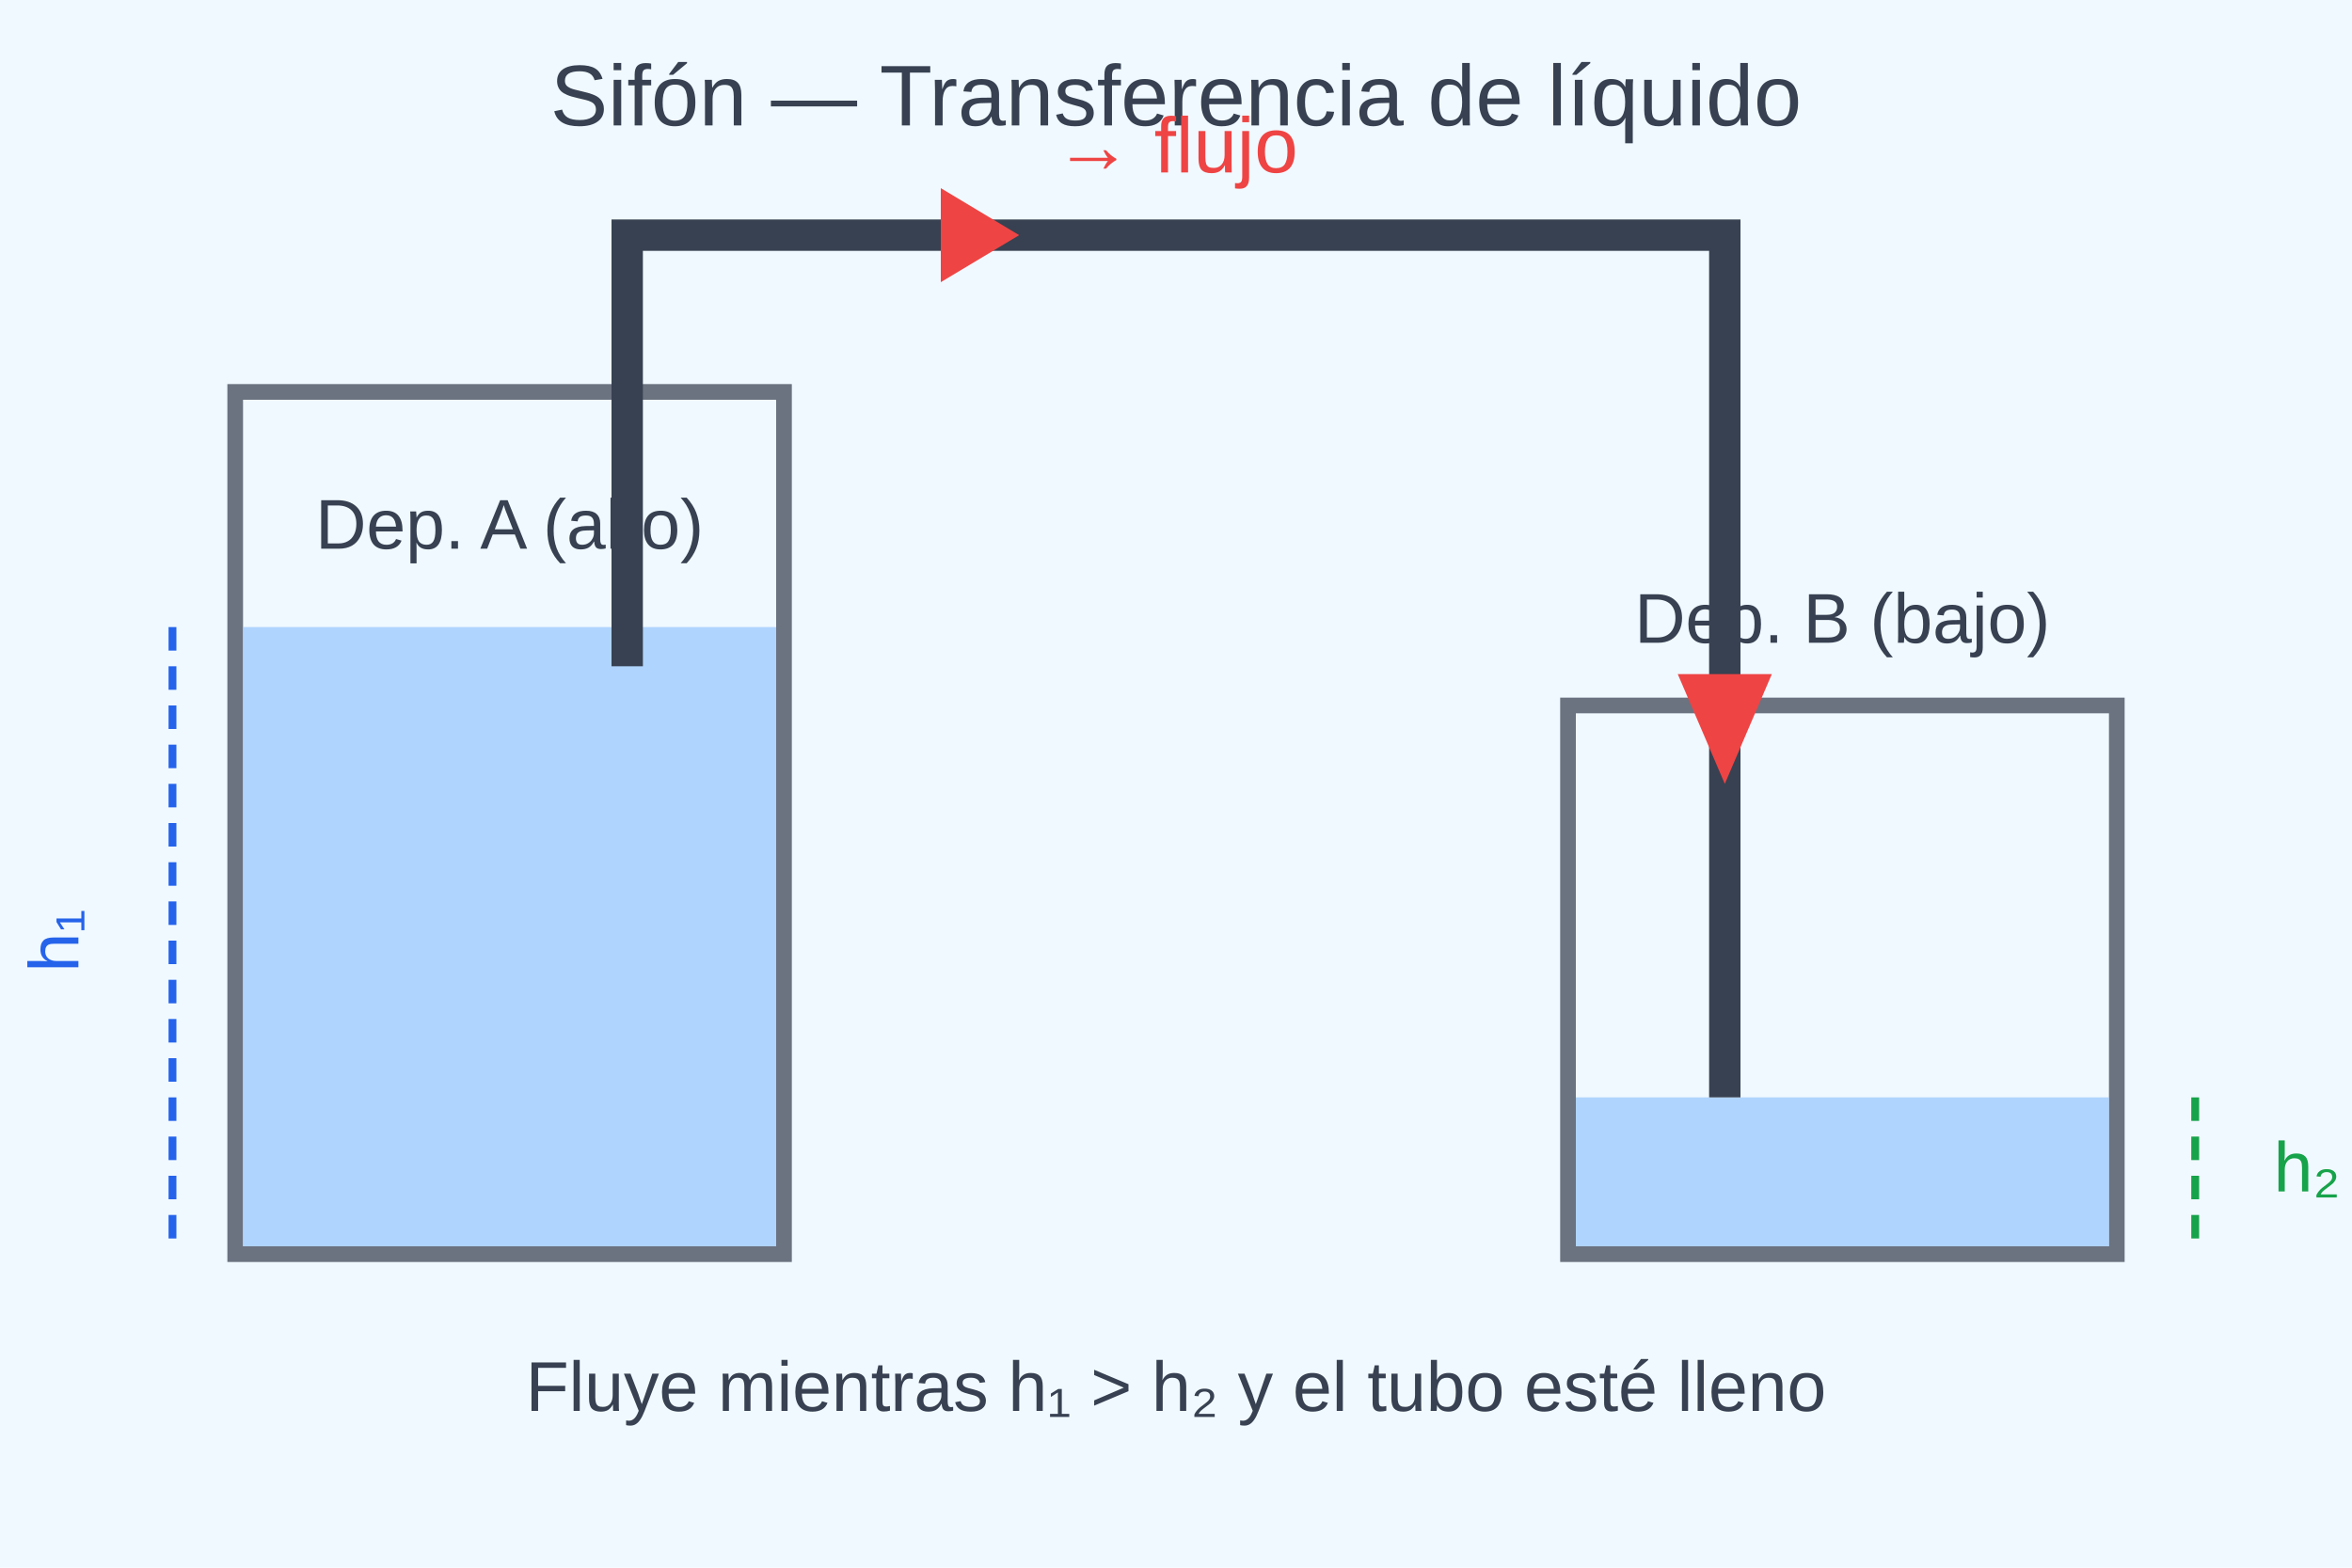
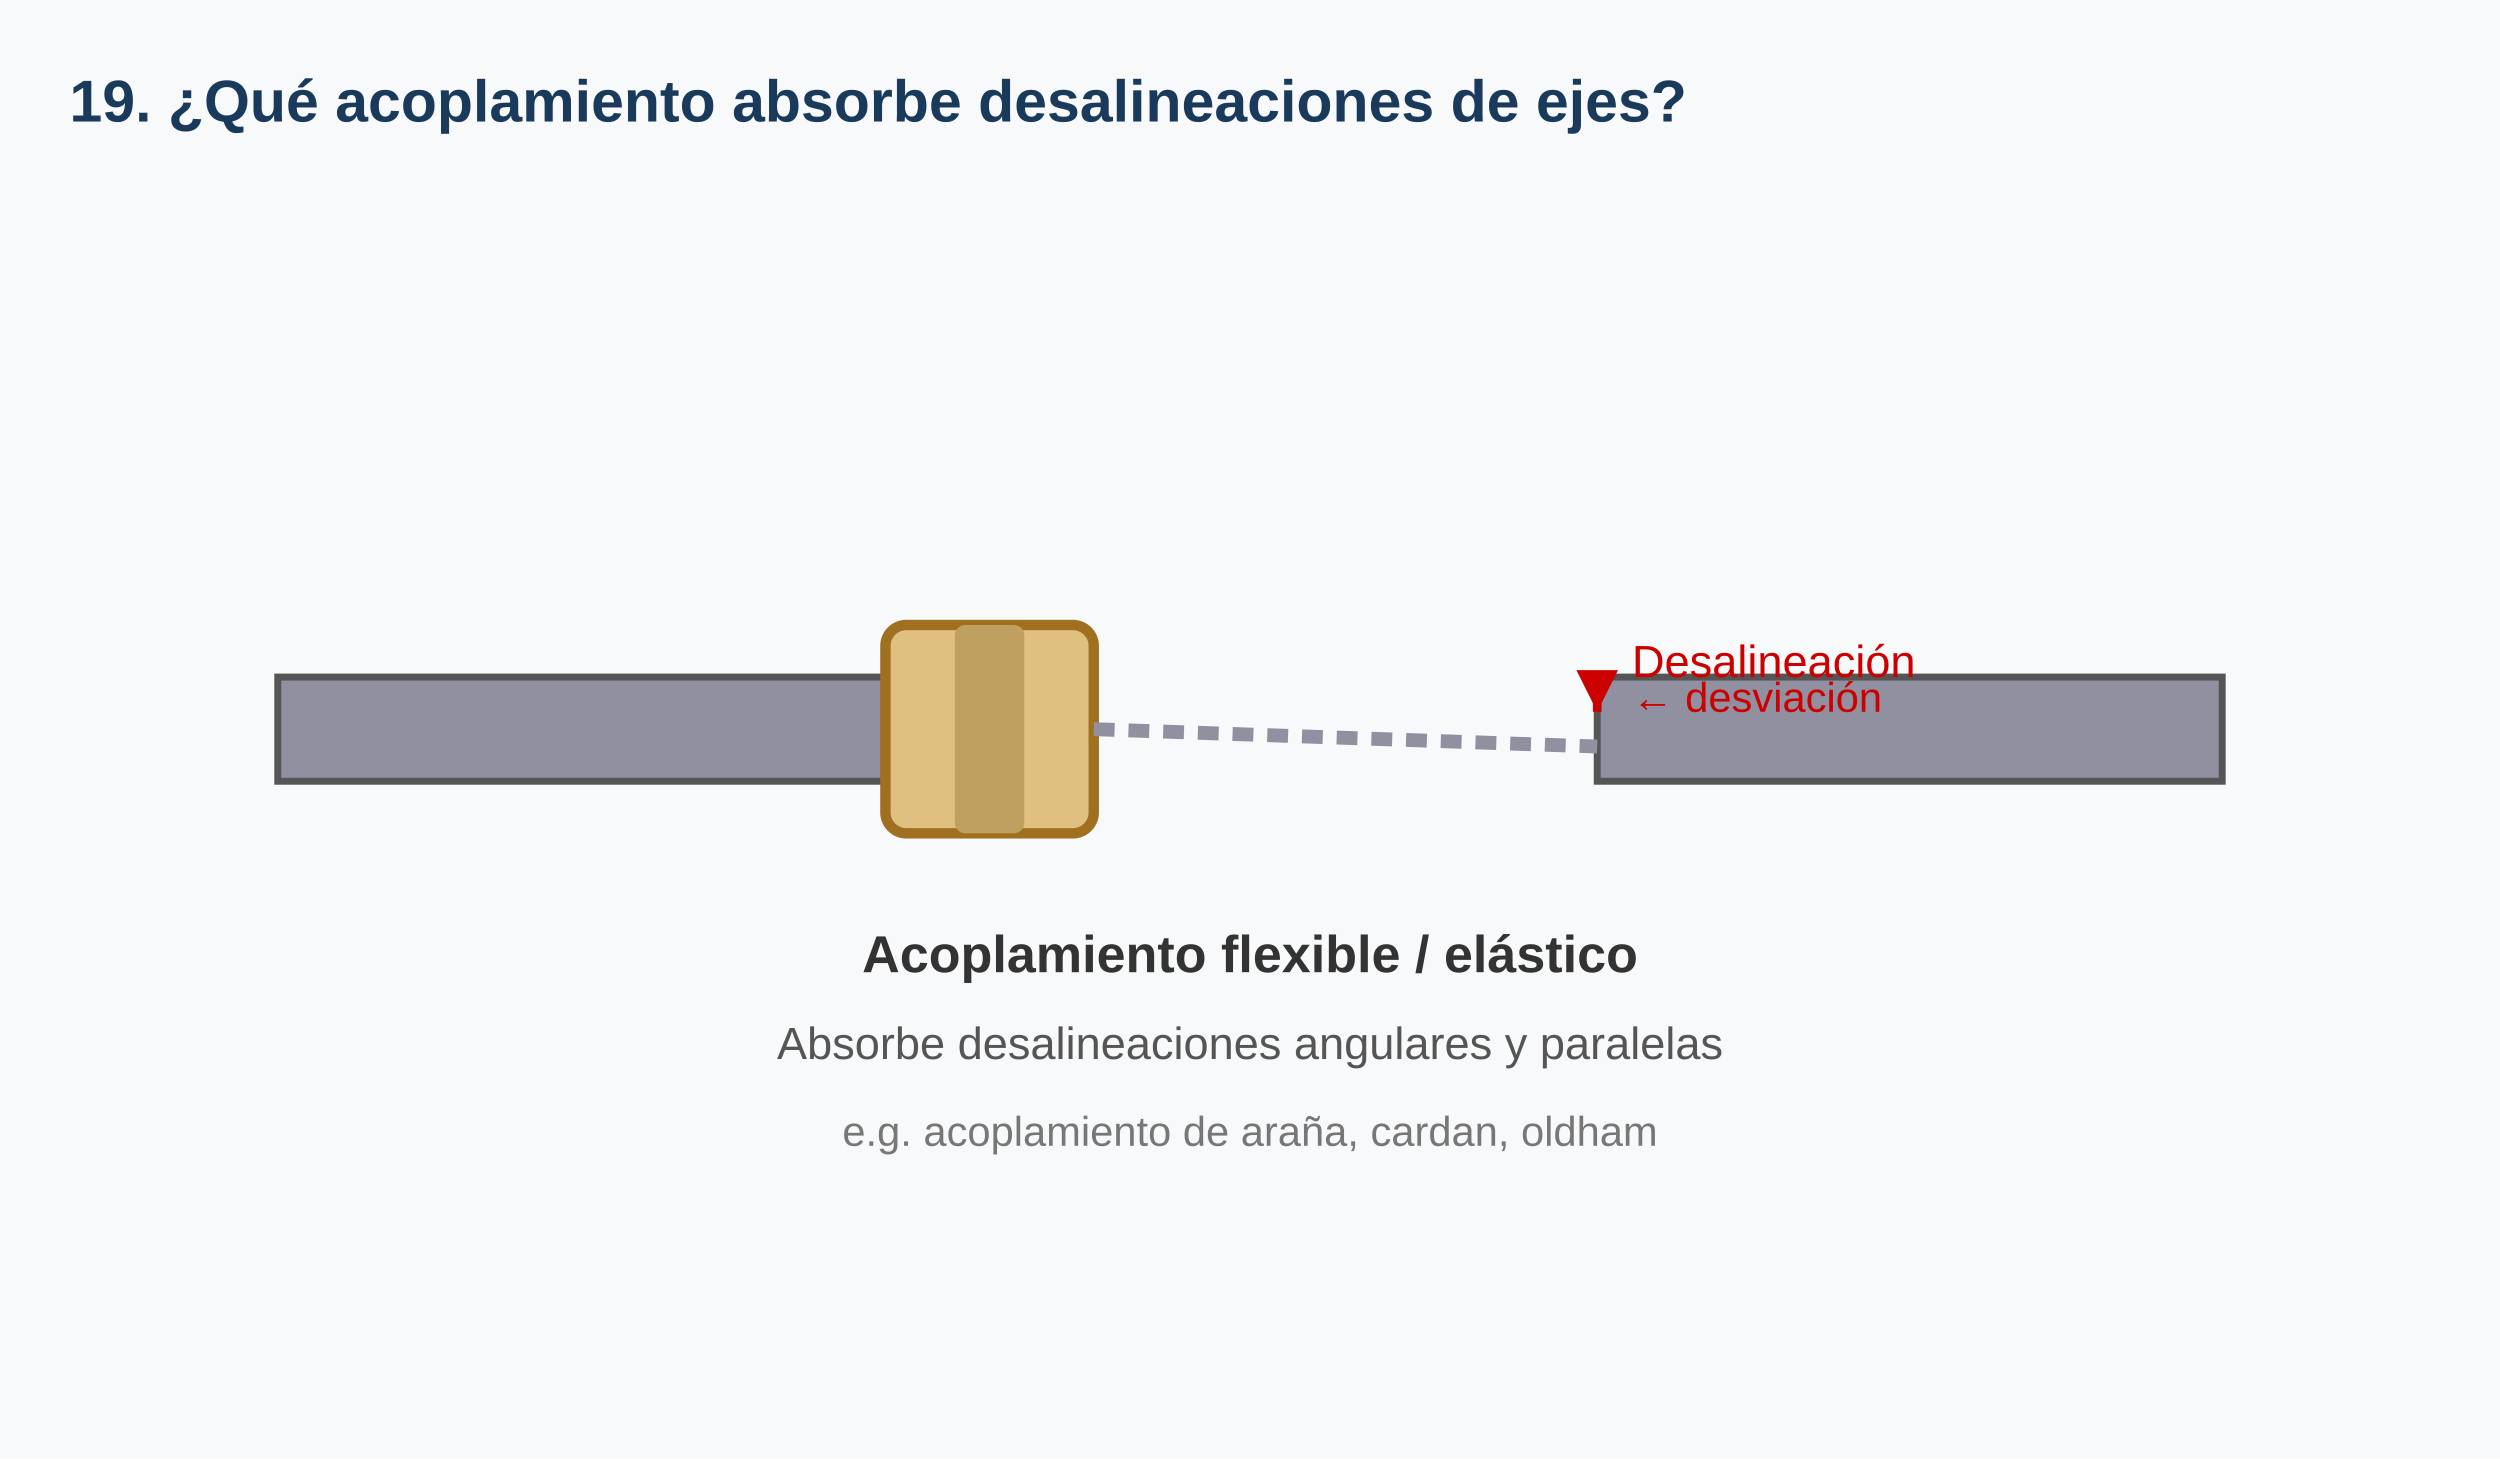
- <svg xmlns="http://www.w3.org/2000/svg" viewBox="0 0 300 200" width="300" height="200">
-   <rect width="300" height="200" fill="#f0f9ff" />
-   <text x="150" y="16" text-anchor="middle" font-size="11" fill="#374151" font-family="Arial">Sifón — Transferencia de líquido</text>
-   <rect x="30" y="50" width="70" height="110" fill="none" stroke="#6b7280" stroke-width="2" />
-   <rect x="31" y="80" width="68" height="79" fill="#93c5fd" opacity="0.7" />
-   <text x="65" y="70" text-anchor="middle" font-size="9" fill="#374151" font-family="Arial">Dep. A (alto)</text>
-   <rect x="200" y="90" width="70" height="70" fill="none" stroke="#6b7280" stroke-width="2" />
-   <rect x="201" y="140" width="68" height="19" fill="#93c5fd" opacity="0.7" />
-   <text x="235" y="82" text-anchor="middle" font-size="9" fill="#374151" font-family="Arial">Dep. B (bajo)</text>
-   <path d="M 80,85 L 80,30 L 220,30 L 220,140" fill="none" stroke="#374151" stroke-width="4" />
-   <polygon points="130,30 120,24 120,36" fill="#ef4444" />
-   <polygon points="220,100 214,86 226,86" fill="#ef4444" />
-   <text x="150" y="22" text-anchor="middle" font-size="10" fill="#ef4444" font-family="Arial">→ flujo</text>
-   <line x1="22" y1="80" x2="22" y2="160" stroke="#2563eb" stroke-width="1" stroke-dasharray="3,2" />
-   <text x="10" y="120" text-anchor="middle" font-size="9" fill="#2563eb" font-family="Arial" transform="rotate(-90,10,120)">h₁</text>
-   <line x1="280" y1="140" x2="280" y2="160" stroke="#16a34a" stroke-width="1" stroke-dasharray="3,2" />
-   <text x="290" y="152" text-anchor="start" font-size="9" fill="#16a34a" font-family="Arial">h₂</text>
-   <text x="150" y="180" text-anchor="middle" font-size="9" fill="#374151" font-family="Arial">Fluye mientras h₁ &gt; h₂ y el tubo esté lleno</text>
+ <svg xmlns="http://www.w3.org/2000/svg" width="720" height="420" viewBox="0 0 720 420">
+   <rect width="100%" height="100%" fill="#f8f9fa" />
+   <text x="20" y="35" font-family="Arial" font-size="17" font-weight="700" fill="#1a3a5c">19. ¿Qué acoplamiento absorbe desalineaciones de ejes?</text>
+   <rect x="80" y="195" width="180" height="30" fill="#9090a0" stroke="#555" stroke-width="2" />
+   <rect x="460" y="195" width="180" height="30" fill="#9090a0" stroke="#555" stroke-width="2" />
+   <rect x="255" y="180" width="60" height="60" rx="6" fill="#e0c080" stroke="#a07020" stroke-width="3" />
+   <rect x="275" y="180" width="20" height="60" rx="3" fill="#c0a060" stroke="none" />
+   <line x1="315" y1="210" x2="460" y2="215" stroke="#9090a0" stroke-width="4" stroke-dasharray="6 4" />
+   <line x1="460" y1="195" x2="460" y2="205" stroke="#c00" stroke-width="2.5" />
+   <polygon points="460.0,205.0 454.0,193.0 466.0,193.0" fill="#c00" />
+   <text x="470" y="195" font-family="Arial" font-size="13" fill="#c00">Desalineación</text>
+   <text x="470" y="205" font-family="Arial" font-size="12" text-anchor="start" fill="#c00" font-weight="normal">← desviación</text>
+   <text x="360" y="280" font-family="Arial" font-size="15" text-anchor="middle" fill="#333" font-weight="bold">Acoplamiento flexible / elástico</text>
+   <text x="360" y="305" font-family="Arial" font-size="13" text-anchor="middle" fill="#555" font-weight="normal">Absorbe desalineaciones angulares y paralelas</text>
+   <text x="360" y="330" font-family="Arial" font-size="12" text-anchor="middle" fill="#777" font-weight="normal">e.g. acoplamiento de araña, cardan, oldham</text>
</svg>
